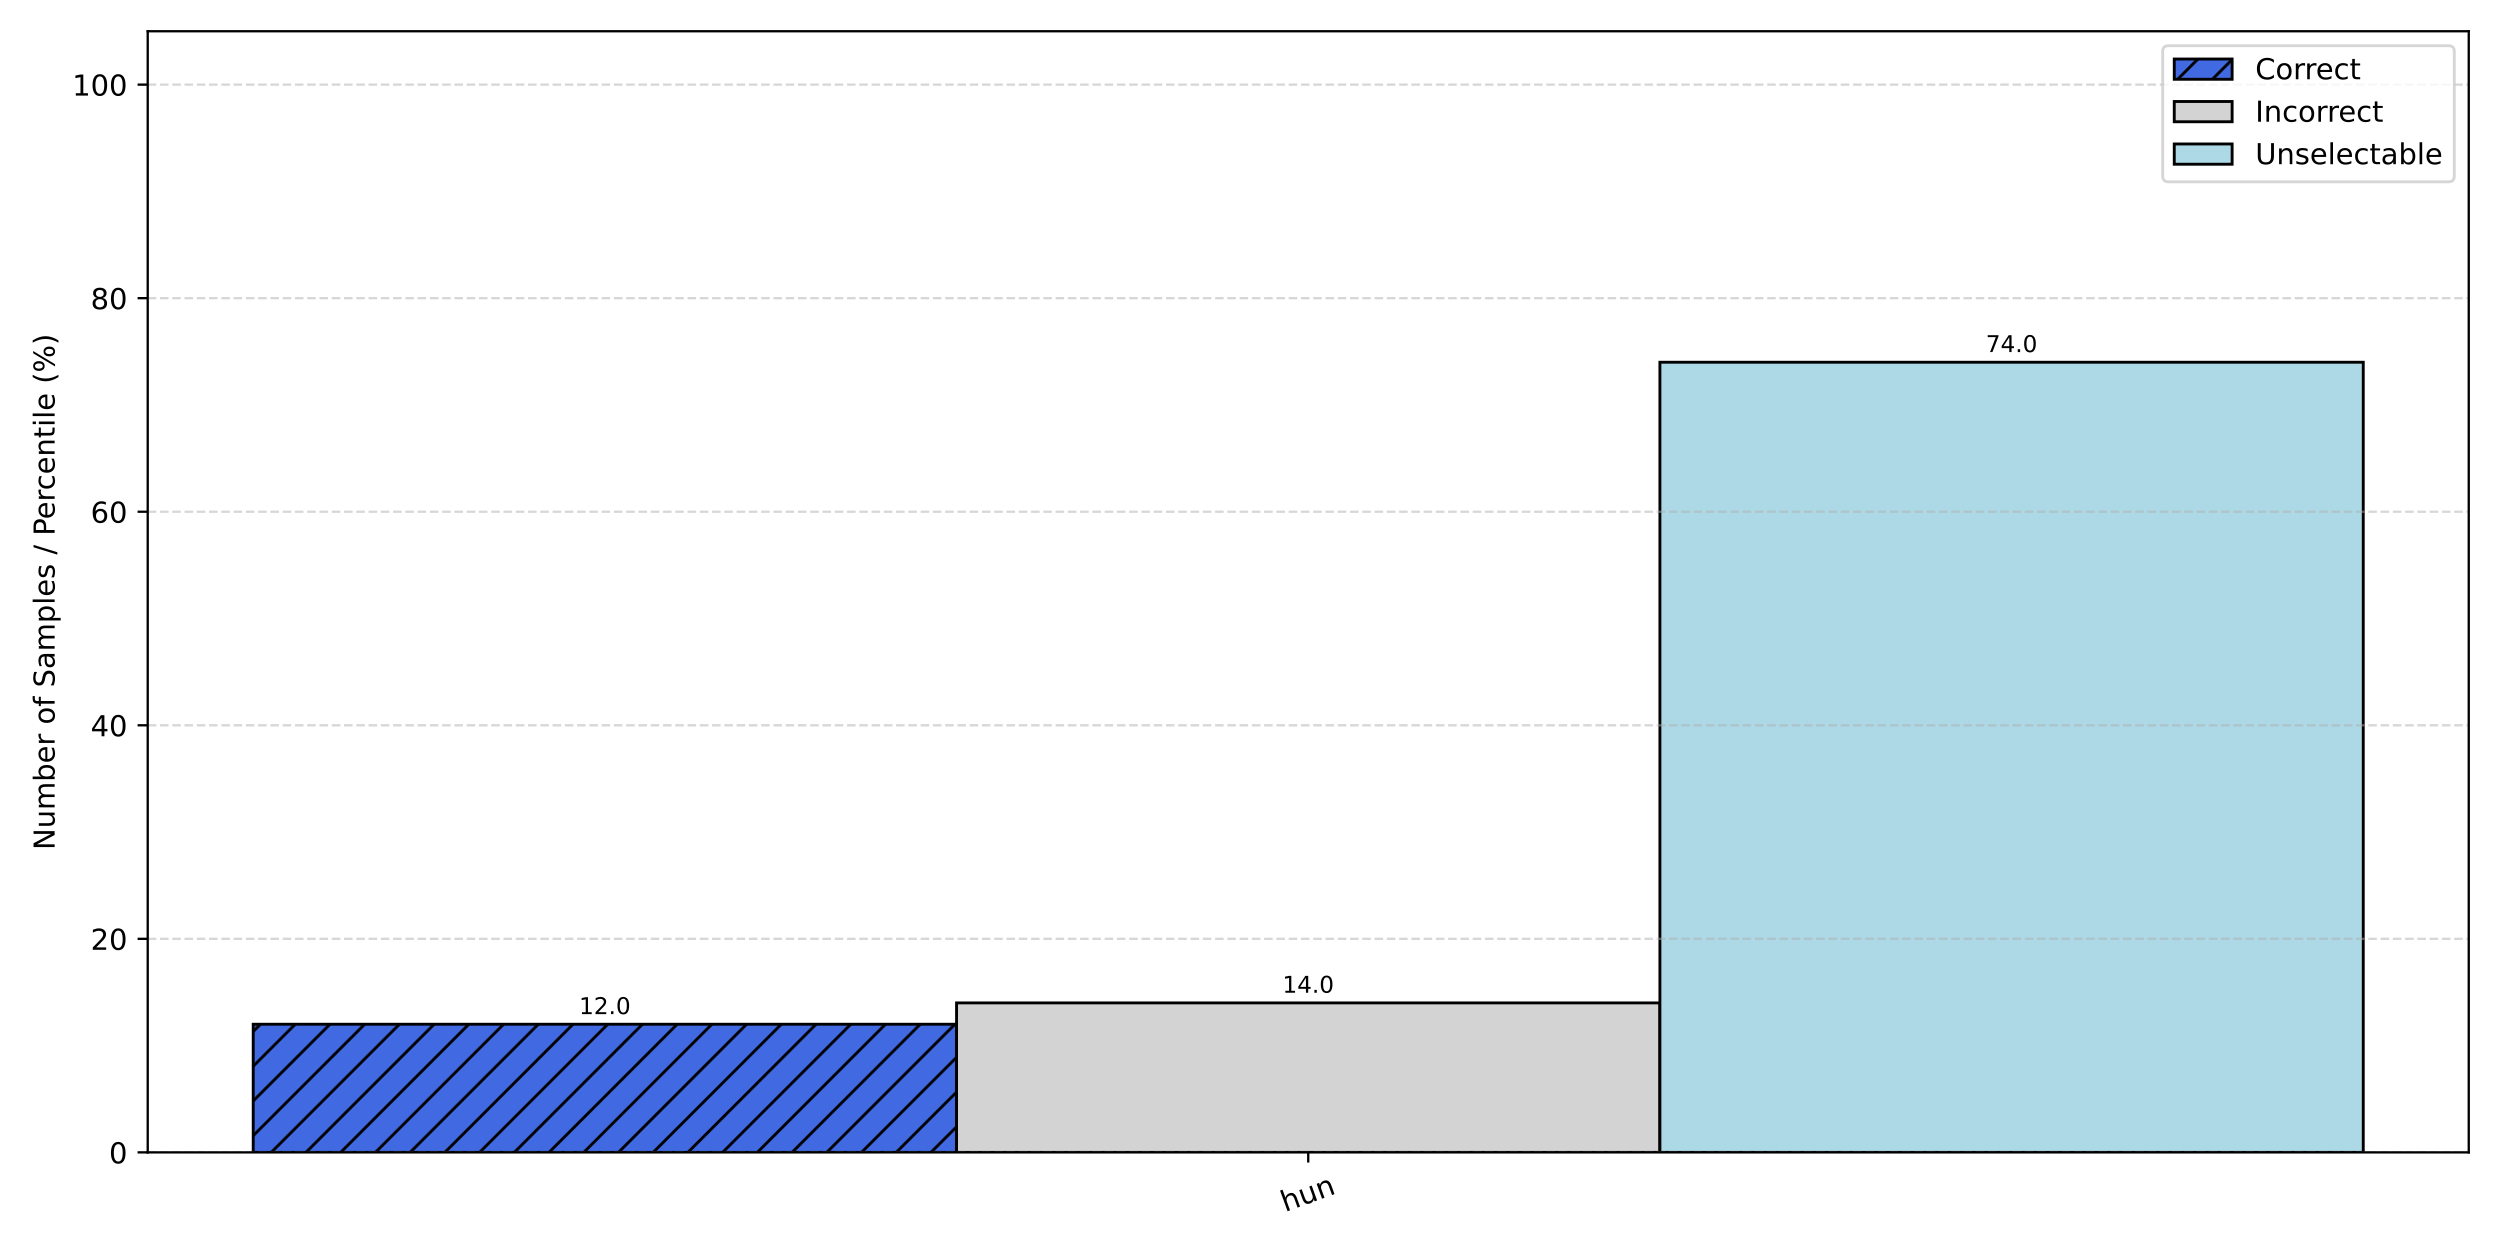
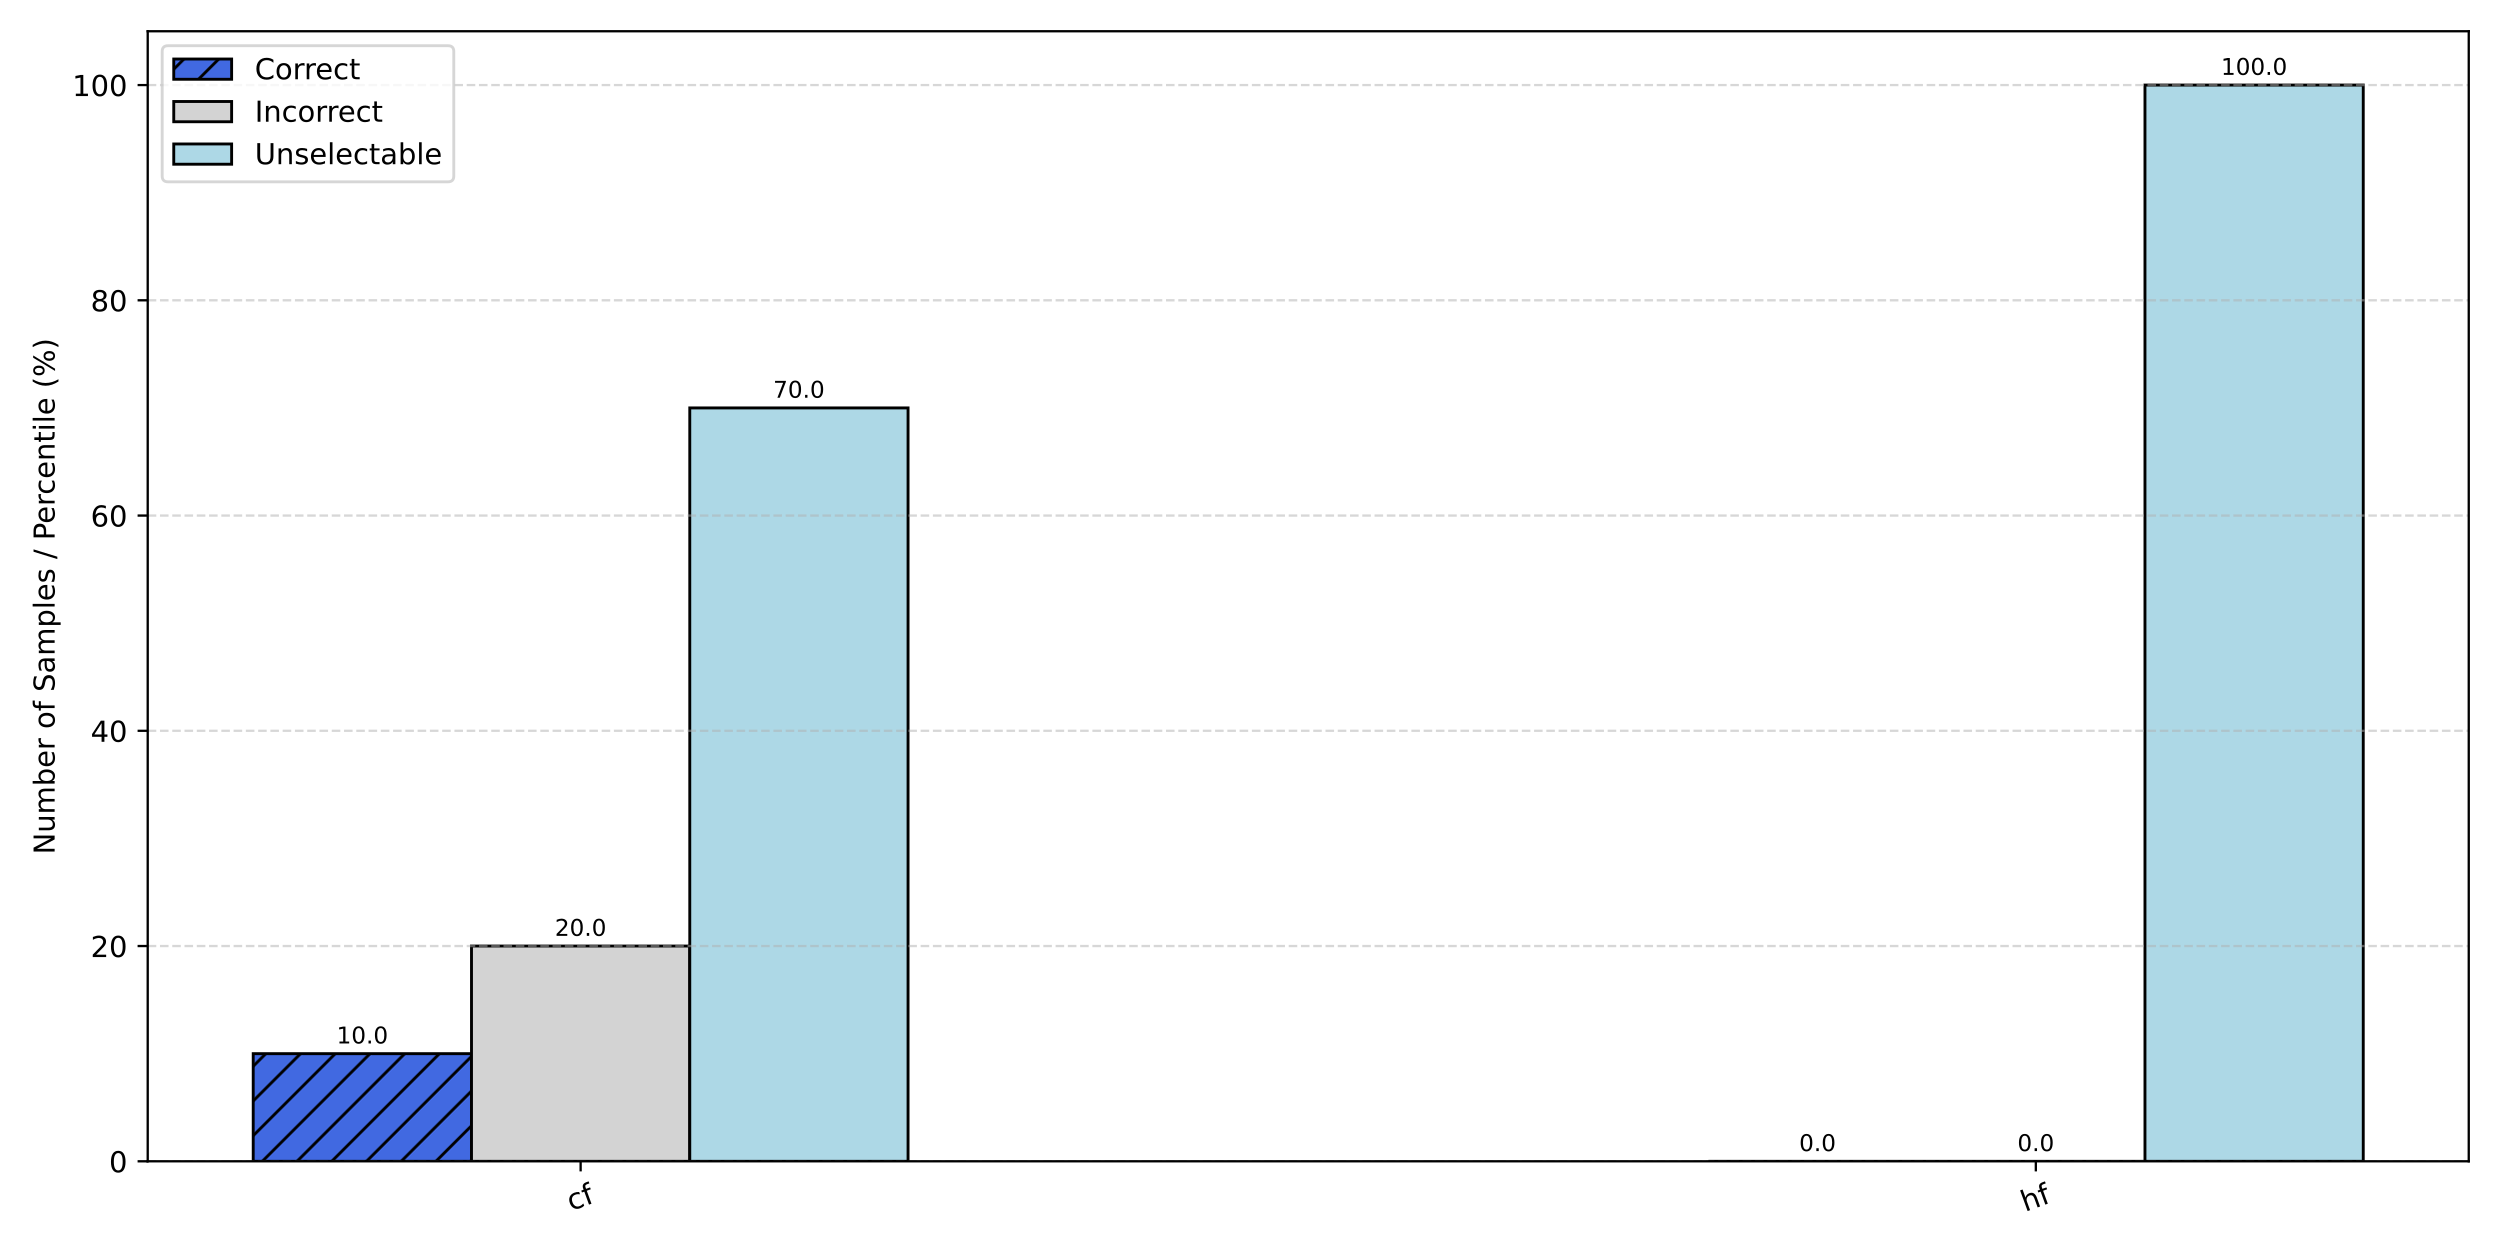
<svg xmlns="http://www.w3.org/2000/svg" xmlns:xlink="http://www.w3.org/1999/xlink" width="864pt" height="432pt" viewBox="0 0 864 432" version="1.1">
  <defs>
    <style type="text/css">*{stroke-linejoin: round; stroke-linecap: butt}</style>
  </defs>
  <g id="figure_1">
    <g id="patch_1">
      <path d="M 0 432  L 864 432  L 864 0  L 0 0  z " style="fill: #ffffff" />
    </g>
    <g id="axes_1">
      <g id="patch_2">
-         <path d="M 51.05 398.264  L 853.2 398.264  L 853.2 10.8  L 51.05 10.8  z " style="fill: #ffffff" />
+         <path d="M 51.05 401.342  L 853.2 401.342  L 853.2 10.8  L 51.05 10.8  z " style="fill: #ffffff" />
      </g>
      <g id="patch_3">
-         <path d="M 87.511 398.264  L 330.587 398.264  L 330.587 353.982  L 87.511 353.982  z " clip-path="url(#p845864c00d)" style="fill: url(#he95e9caa15); stroke: #000000; stroke-linejoin: miter" />
+         <path d="M 87.511 401.342  L 162.949 401.342  L 162.949 364.147  L 87.511 364.147  z " clip-path="url(#pa70655f456)" style="fill: url(#ha4c68b1e45); stroke: #000000; stroke-linejoin: miter" />
      </g>
      <g id="patch_4">
-         <path d="M 330.587 398.264  L 573.663 398.264  L 573.663 346.602  L 330.587 346.602  z " clip-path="url(#p845864c00d)" style="fill: #d3d3d3; stroke: #000000; stroke-linejoin: miter" />
+         <path d="M 590.427 401.342  L 665.864 401.342  L 665.864 401.342  L 590.427 401.342  z " clip-path="url(#pa70655f456)" style="fill: url(#ha4c68b1e45); stroke: #000000; stroke-linejoin: miter" />
      </g>
      <g id="patch_5">
-         <path d="M 573.663 398.264  L 816.739 398.264  L 816.739 125.194  L 573.663 125.194  z " clip-path="url(#p845864c00d)" style="fill: #add8e6; stroke: #000000; stroke-linejoin: miter" />
+         <path d="M 162.949 401.342  L 238.386 401.342  L 238.386 326.953  L 162.949 326.953  z " clip-path="url(#pa70655f456)" style="fill: #d3d3d3; stroke: #000000; stroke-linejoin: miter" />
+       </g>
+       <g id="patch_6">
+         <path d="M 665.864 401.342  L 741.301 401.342  L 741.301 401.342  L 665.864 401.342  z " clip-path="url(#pa70655f456)" style="fill: #d3d3d3; stroke: #000000; stroke-linejoin: miter" />
+       </g>
+       <g id="patch_7">
+         <path d="M 238.386 401.342  L 313.823 401.342  L 313.823 140.981  L 238.386 140.981  z " clip-path="url(#pa70655f456)" style="fill: #add8e6; stroke: #000000; stroke-linejoin: miter" />
+       </g>
+       <g id="patch_8">
+         <path d="M 741.301 401.342  L 816.739 401.342  L 816.739 29.397  L 741.301 29.397  z " clip-path="url(#pa70655f456)" style="fill: #add8e6; stroke: #000000; stroke-linejoin: miter" />
      </g>
      <g id="matplotlib.axis_1">
        <g id="xtick_1">
          <g id="line2d_1">
            <defs>
-               <path id="m2b4e2009cb" d="M 0 0  L 0 3.5  " style="stroke: #000000; stroke-width: 0.8" />
-             </defs>
-             <g>
-               <use xlink:href="#m2b4e2009cb" x="452.125" y="398.264" style="stroke: #000000; stroke-width: 0.8" />
+               <path id="mc721b9f139" d="M 0 0  L 0 3.5  " style="stroke: #000000; stroke-width: 0.8" />
+             </defs>
+             <g>
+               <use xlink:href="#mc721b9f139" x="200.667" y="401.342" style="stroke: #000000; stroke-width: 0.8" />
            </g>
          </g>
          <g id="text_1">
-             <g transform="translate(444.1358 418.9066) rotate(-20) scale(0.1 -0.1)">
+             <g transform="translate(197.3737 418.5667) rotate(-20) scale(0.1 -0.1)">
+               <defs>
+                 <path id="DejaVuSans-63" d="M 3122 3366  L 3122 2828  Q 2878 2963 2633 3030  Q 2388 3097 2138 3097  Q 1578 3097 1268 2742  Q 959 2388 959 1747  Q 959 1106 1268 751  Q 1578 397 2138 397  Q 2388 397 2633 464  Q 2878 531 3122 666  L 3122 134  Q 2881 22 2623 -34  Q 2366 -91 2075 -91  Q 1284 -91 818 406  Q 353 903 353 1747  Q 353 2603 823 3093  Q 1294 3584 2113 3584  Q 2378 3584 2631 3529  Q 2884 3475 3122 3366  z " transform="scale(0.015625)" />
+                 <path id="DejaVuSans-66" d="M 2375 4863  L 2375 4384  L 1825 4384  Q 1516 4384 1395 4259  Q 1275 4134 1275 3809  L 1275 3500  L 2222 3500  L 2222 3053  L 1275 3053  L 1275 0  L 697 0  L 697 3053  L 147 3053  L 147 3500  L 697 3500  L 697 3744  Q 697 4328 969 4595  Q 1241 4863 1831 4863  L 2375 4863  z " transform="scale(0.015625)" />
+               </defs>
+               <use xlink:href="#DejaVuSans-63" />
+               <use xlink:href="#DejaVuSans-66" transform="translate(54.98047 0)" />
+             </g>
+           </g>
+         </g>
+         <g id="xtick_2">
+           <g id="line2d_2">
+             <g>
+               <use xlink:href="#mc721b9f139" x="703.583" y="401.342" style="stroke: #000000; stroke-width: 0.8" />
+             </g>
+           </g>
+           <g id="text_2">
+             <g transform="translate(699.8948 418.8537) rotate(-20) scale(0.1 -0.1)">
              <defs>
                <path id="DejaVuSans-68" d="M 3513 2113  L 3513 0  L 2938 0  L 2938 2094  Q 2938 2591 2744 2837  Q 2550 3084 2163 3084  Q 1697 3084 1428 2787  Q 1159 2491 1159 1978  L 1159 0  L 581 0  L 581 4863  L 1159 4863  L 1159 2956  Q 1366 3272 1645 3428  Q 1925 3584 2291 3584  Q 2894 3584 3203 3211  Q 3513 2838 3513 2113  z " transform="scale(0.015625)" />
-                 <path id="DejaVuSans-75" d="M 544 1381  L 544 3500  L 1119 3500  L 1119 1403  Q 1119 906 1312 657  Q 1506 409 1894 409  Q 2359 409 2629 706  Q 2900 1003 2900 1516  L 2900 3500  L 3475 3500  L 3475 0  L 2900 0  L 2900 538  Q 2691 219 2414 64  Q 2138 -91 1772 -91  Q 1169 -91 856 284  Q 544 659 544 1381  z M 1991 3584  L 1991 3584  z " transform="scale(0.015625)" />
-                 <path id="DejaVuSans-6e" d="M 3513 2113  L 3513 0  L 2938 0  L 2938 2094  Q 2938 2591 2744 2837  Q 2550 3084 2163 3084  Q 1697 3084 1428 2787  Q 1159 2491 1159 1978  L 1159 0  L 581 0  L 581 3500  L 1159 3500  L 1159 2956  Q 1366 3272 1645 3428  Q 1925 3584 2291 3584  Q 2894 3584 3203 3211  Q 3513 2838 3513 2113  z " transform="scale(0.015625)" />
              </defs>
              <use xlink:href="#DejaVuSans-68" />
-               <use xlink:href="#DejaVuSans-75" transform="translate(63.37891 0)" />
-               <use xlink:href="#DejaVuSans-6e" transform="translate(126.7578 0)" />
+               <use xlink:href="#DejaVuSans-66" transform="translate(63.37891 0)" />
            </g>
          </g>
        </g>
      </g>
      <g id="matplotlib.axis_2">
        <g id="ytick_1">
-           <g id="line2d_2">
-             <path d="M 51.05 398.264  L 853.2 398.264  " clip-path="url(#p845864c00d)" style="fill: none; stroke-dasharray: 2.96,1.28; stroke-dashoffset: 0; stroke: #b0b0b0; stroke-opacity: 0.5; stroke-width: 0.8" />
-           </g>
          <g id="line2d_3">
-             <defs>
-               <path id="m3621729df0" d="M 0 0  L -3.5 0  " style="stroke: #000000; stroke-width: 0.8" />
-             </defs>
-             <g>
-               <use xlink:href="#m3621729df0" x="51.05" y="398.264" style="stroke: #000000; stroke-width: 0.8" />
-             </g>
-           </g>
-           <g id="text_2">
-             <g transform="translate(37.6875 402.0629) scale(0.1 -0.1)">
+             <path d="M 51.05 401.342  L 853.2 401.342  " clip-path="url(#pa70655f456)" style="fill: none; stroke-dasharray: 2.96,1.28; stroke-dashoffset: 0; stroke: #b0b0b0; stroke-opacity: 0.5; stroke-width: 0.8" />
+           </g>
+           <g id="line2d_4">
+             <defs>
+               <path id="m47317dbfb4" d="M 0 0  L -3.5 0  " style="stroke: #000000; stroke-width: 0.8" />
+             </defs>
+             <g>
+               <use xlink:href="#m47317dbfb4" x="51.05" y="401.342" style="stroke: #000000; stroke-width: 0.8" />
+             </g>
+           </g>
+           <g id="text_3">
+             <g transform="translate(37.6875 405.1411) scale(0.1 -0.1)">
              <defs>
                <path id="DejaVuSans-30" d="M 2034 4250  Q 1547 4250 1301 3770  Q 1056 3291 1056 2328  Q 1056 1369 1301 889  Q 1547 409 2034 409  Q 2525 409 2770 889  Q 3016 1369 3016 2328  Q 3016 3291 2770 3770  Q 2525 4250 2034 4250  z M 2034 4750  Q 2819 4750 3233 4129  Q 3647 3509 3647 2328  Q 3647 1150 3233 529  Q 2819 -91 2034 -91  Q 1250 -91 836 529  Q 422 1150 422 2328  Q 422 3509 836 4129  Q 1250 4750 2034 4750  z " transform="scale(0.015625)" />
              </defs>
              <use xlink:href="#DejaVuSans-30" />
            </g>
          </g>
        </g>
        <g id="ytick_2">
-           <g id="line2d_4">
-             <path d="M 51.05 324.461  L 853.2 324.461  " clip-path="url(#p845864c00d)" style="fill: none; stroke-dasharray: 2.96,1.28; stroke-dashoffset: 0; stroke: #b0b0b0; stroke-opacity: 0.5; stroke-width: 0.8" />
-           </g>
          <g id="line2d_5">
-             <g>
-               <use xlink:href="#m3621729df0" x="51.05" y="324.461" style="stroke: #000000; stroke-width: 0.8" />
-             </g>
-           </g>
-           <g id="text_3">
-             <g transform="translate(31.325 328.2603) scale(0.1 -0.1)">
+             <path d="M 51.05 326.953  L 853.2 326.953  " clip-path="url(#pa70655f456)" style="fill: none; stroke-dasharray: 2.96,1.28; stroke-dashoffset: 0; stroke: #b0b0b0; stroke-opacity: 0.5; stroke-width: 0.8" />
+           </g>
+           <g id="line2d_6">
+             <g>
+               <use xlink:href="#m47317dbfb4" x="51.05" y="326.953" style="stroke: #000000; stroke-width: 0.8" />
+             </g>
+           </g>
+           <g id="text_4">
+             <g transform="translate(31.325 330.7522) scale(0.1 -0.1)">
              <defs>
                <path id="DejaVuSans-32" d="M 1228 531  L 3431 531  L 3431 0  L 469 0  L 469 531  Q 828 903 1448 1529  Q 2069 2156 2228 2338  Q 2531 2678 2651 2914  Q 2772 3150 2772 3378  Q 2772 3750 2511 3984  Q 2250 4219 1831 4219  Q 1534 4219 1204 4116  Q 875 4013 500 3803  L 500 4441  Q 881 4594 1212 4672  Q 1544 4750 1819 4750  Q 2544 4750 2975 4387  Q 3406 4025 3406 3419  Q 3406 3131 3298 2873  Q 3191 2616 2906 2266  Q 2828 2175 2409 1742  Q 1991 1309 1228 531  z " transform="scale(0.015625)" />
              </defs>
              <use xlink:href="#DejaVuSans-32" />
              <use xlink:href="#DejaVuSans-30" transform="translate(63.62305 0)" />
            </g>
          </g>
        </g>
        <g id="ytick_3">
-           <g id="line2d_6">
-             <path d="M 51.05 250.658  L 853.2 250.658  " clip-path="url(#p845864c00d)" style="fill: none; stroke-dasharray: 2.96,1.28; stroke-dashoffset: 0; stroke: #b0b0b0; stroke-opacity: 0.5; stroke-width: 0.8" />
-           </g>
          <g id="line2d_7">
-             <g>
-               <use xlink:href="#m3621729df0" x="51.05" y="250.658" style="stroke: #000000; stroke-width: 0.8" />
-             </g>
-           </g>
-           <g id="text_4">
-             <g transform="translate(31.325 254.4577) scale(0.1 -0.1)">
+             <path d="M 51.05 252.564  L 853.2 252.564  " clip-path="url(#pa70655f456)" style="fill: none; stroke-dasharray: 2.96,1.28; stroke-dashoffset: 0; stroke: #b0b0b0; stroke-opacity: 0.5; stroke-width: 0.8" />
+           </g>
+           <g id="line2d_8">
+             <g>
+               <use xlink:href="#m47317dbfb4" x="51.05" y="252.564" style="stroke: #000000; stroke-width: 0.8" />
+             </g>
+           </g>
+           <g id="text_5">
+             <g transform="translate(31.325 256.3633) scale(0.1 -0.1)">
              <defs>
                <path id="DejaVuSans-34" d="M 2419 4116  L 825 1625  L 2419 1625  L 2419 4116  z M 2253 4666  L 3047 4666  L 3047 1625  L 3713 1625  L 3713 1100  L 3047 1100  L 3047 0  L 2419 0  L 2419 1100  L 313 1100  L 313 1709  L 2253 4666  z " transform="scale(0.015625)" />
              </defs>
              <use xlink:href="#DejaVuSans-34" />
              <use xlink:href="#DejaVuSans-30" transform="translate(63.62305 0)" />
            </g>
          </g>
        </g>
        <g id="ytick_4">
-           <g id="line2d_8">
-             <path d="M 51.05 176.856  L 853.2 176.856  " clip-path="url(#p845864c00d)" style="fill: none; stroke-dasharray: 2.96,1.28; stroke-dashoffset: 0; stroke: #b0b0b0; stroke-opacity: 0.5; stroke-width: 0.8" />
-           </g>
          <g id="line2d_9">
-             <g>
-               <use xlink:href="#m3621729df0" x="51.05" y="176.856" style="stroke: #000000; stroke-width: 0.8" />
-             </g>
-           </g>
-           <g id="text_5">
-             <g transform="translate(31.325 180.6551) scale(0.1 -0.1)">
+             <path d="M 51.05 178.175  L 853.2 178.175  " clip-path="url(#pa70655f456)" style="fill: none; stroke-dasharray: 2.96,1.28; stroke-dashoffset: 0; stroke: #b0b0b0; stroke-opacity: 0.5; stroke-width: 0.8" />
+           </g>
+           <g id="line2d_10">
+             <g>
+               <use xlink:href="#m47317dbfb4" x="51.05" y="178.175" style="stroke: #000000; stroke-width: 0.8" />
+             </g>
+           </g>
+           <g id="text_6">
+             <g transform="translate(31.325 181.9743) scale(0.1 -0.1)">
              <defs>
                <path id="DejaVuSans-36" d="M 2113 2584  Q 1688 2584 1439 2293  Q 1191 2003 1191 1497  Q 1191 994 1439 701  Q 1688 409 2113 409  Q 2538 409 2786 701  Q 3034 994 3034 1497  Q 3034 2003 2786 2293  Q 2538 2584 2113 2584  z M 3366 4563  L 3366 3988  Q 3128 4100 2886 4159  Q 2644 4219 2406 4219  Q 1781 4219 1451 3797  Q 1122 3375 1075 2522  Q 1259 2794 1537 2939  Q 1816 3084 2150 3084  Q 2853 3084 3261 2657  Q 3669 2231 3669 1497  Q 3669 778 3244 343  Q 2819 -91 2113 -91  Q 1303 -91 875 529  Q 447 1150 447 2328  Q 447 3434 972 4092  Q 1497 4750 2381 4750  Q 2619 4750 2861 4703  Q 3103 4656 3366 4563  z " transform="scale(0.015625)" />
              </defs>
              <use xlink:href="#DejaVuSans-36" />
              <use xlink:href="#DejaVuSans-30" transform="translate(63.62305 0)" />
            </g>
          </g>
        </g>
        <g id="ytick_5">
-           <g id="line2d_10">
-             <path d="M 51.05 103.053  L 853.2 103.053  " clip-path="url(#p845864c00d)" style="fill: none; stroke-dasharray: 2.96,1.28; stroke-dashoffset: 0; stroke: #b0b0b0; stroke-opacity: 0.5; stroke-width: 0.8" />
-           </g>
          <g id="line2d_11">
-             <g>
-               <use xlink:href="#m3621729df0" x="51.05" y="103.053" style="stroke: #000000; stroke-width: 0.8" />
-             </g>
-           </g>
-           <g id="text_6">
-             <g transform="translate(31.325 106.8525) scale(0.1 -0.1)">
+             <path d="M 51.05 103.786  L 853.2 103.786  " clip-path="url(#pa70655f456)" style="fill: none; stroke-dasharray: 2.96,1.28; stroke-dashoffset: 0; stroke: #b0b0b0; stroke-opacity: 0.5; stroke-width: 0.8" />
+           </g>
+           <g id="line2d_12">
+             <g>
+               <use xlink:href="#m47317dbfb4" x="51.05" y="103.786" style="stroke: #000000; stroke-width: 0.8" />
+             </g>
+           </g>
+           <g id="text_7">
+             <g transform="translate(31.325 107.5854) scale(0.1 -0.1)">
              <defs>
                <path id="DejaVuSans-38" d="M 2034 2216  Q 1584 2216 1326 1975  Q 1069 1734 1069 1313  Q 1069 891 1326 650  Q 1584 409 2034 409  Q 2484 409 2743 651  Q 3003 894 3003 1313  Q 3003 1734 2745 1975  Q 2488 2216 2034 2216  z M 1403 2484  Q 997 2584 770 2862  Q 544 3141 544 3541  Q 544 4100 942 4425  Q 1341 4750 2034 4750  Q 2731 4750 3128 4425  Q 3525 4100 3525 3541  Q 3525 3141 3298 2862  Q 3072 2584 2669 2484  Q 3125 2378 3379 2068  Q 3634 1759 3634 1313  Q 3634 634 3220 271  Q 2806 -91 2034 -91  Q 1263 -91 848 271  Q 434 634 434 1313  Q 434 1759 690 2068  Q 947 2378 1403 2484  z M 1172 3481  Q 1172 3119 1398 2916  Q 1625 2713 2034 2713  Q 2441 2713 2670 2916  Q 2900 3119 2900 3481  Q 2900 3844 2670 4047  Q 2441 4250 2034 4250  Q 1625 4250 1398 4047  Q 1172 3844 1172 3481  z " transform="scale(0.015625)" />
              </defs>
              <use xlink:href="#DejaVuSans-38" />
              <use xlink:href="#DejaVuSans-30" transform="translate(63.62305 0)" />
            </g>
          </g>
        </g>
        <g id="ytick_6">
-           <g id="line2d_12">
-             <path d="M 51.05 29.251  L 853.2 29.251  " clip-path="url(#p845864c00d)" style="fill: none; stroke-dasharray: 2.96,1.28; stroke-dashoffset: 0; stroke: #b0b0b0; stroke-opacity: 0.5; stroke-width: 0.8" />
-           </g>
          <g id="line2d_13">
-             <g>
-               <use xlink:href="#m3621729df0" x="51.05" y="29.251" style="stroke: #000000; stroke-width: 0.8" />
-             </g>
-           </g>
-           <g id="text_7">
-             <g transform="translate(24.9625 33.04987) scale(0.1 -0.1)">
+             <path d="M 51.05 29.397  L 853.2 29.397  " clip-path="url(#pa70655f456)" style="fill: none; stroke-dasharray: 2.96,1.28; stroke-dashoffset: 0; stroke: #b0b0b0; stroke-opacity: 0.5; stroke-width: 0.8" />
+           </g>
+           <g id="line2d_14">
+             <g>
+               <use xlink:href="#m47317dbfb4" x="51.05" y="29.397" style="stroke: #000000; stroke-width: 0.8" />
+             </g>
+           </g>
+           <g id="text_8">
+             <g transform="translate(24.9625 33.19645) scale(0.1 -0.1)">
              <defs>
                <path id="DejaVuSans-31" d="M 794 531  L 1825 531  L 1825 4091  L 703 3866  L 703 4441  L 1819 4666  L 2450 4666  L 2450 531  L 3481 531  L 3481 0  L 794 0  L 794 531  z " transform="scale(0.015625)" />
              </defs>
              <use xlink:href="#DejaVuSans-31" />
              <use xlink:href="#DejaVuSans-30" transform="translate(63.62305 0)" />
              <use xlink:href="#DejaVuSans-30" transform="translate(127.2461 0)" />
            </g>
          </g>
        </g>
-         <g id="text_8">
-           <g transform="translate(18.88281 293.735) rotate(-90) scale(0.1 -0.1)">
+         <g id="text_9">
+           <g transform="translate(18.88281 295.2741) rotate(-90) scale(0.1 -0.1)">
            <defs>
              <path id="DejaVuSans-4e" d="M 628 4666  L 1478 4666  L 3547 763  L 3547 4666  L 4159 4666  L 4159 0  L 3309 0  L 1241 3903  L 1241 0  L 628 0  L 628 4666  z " transform="scale(0.015625)" />
+               <path id="DejaVuSans-75" d="M 544 1381  L 544 3500  L 1119 3500  L 1119 1403  Q 1119 906 1312 657  Q 1506 409 1894 409  Q 2359 409 2629 706  Q 2900 1003 2900 1516  L 2900 3500  L 3475 3500  L 3475 0  L 2900 0  L 2900 538  Q 2691 219 2414 64  Q 2138 -91 1772 -91  Q 1169 -91 856 284  Q 544 659 544 1381  z M 1991 3584  L 1991 3584  z " transform="scale(0.015625)" />
              <path id="DejaVuSans-6d" d="M 3328 2828  Q 3544 3216 3844 3400  Q 4144 3584 4550 3584  Q 5097 3584 5394 3201  Q 5691 2819 5691 2113  L 5691 0  L 5113 0  L 5113 2094  Q 5113 2597 4934 2840  Q 4756 3084 4391 3084  Q 3944 3084 3684 2787  Q 3425 2491 3425 1978  L 3425 0  L 2847 0  L 2847 2094  Q 2847 2600 2669 2842  Q 2491 3084 2119 3084  Q 1678 3084 1418 2786  Q 1159 2488 1159 1978  L 1159 0  L 581 0  L 581 3500  L 1159 3500  L 1159 2956  Q 1356 3278 1631 3431  Q 1906 3584 2284 3584  Q 2666 3584 2933 3390  Q 3200 3197 3328 2828  z " transform="scale(0.015625)" />
              <path id="DejaVuSans-62" d="M 3116 1747  Q 3116 2381 2855 2742  Q 2594 3103 2138 3103  Q 1681 3103 1420 2742  Q 1159 2381 1159 1747  Q 1159 1113 1420 752  Q 1681 391 2138 391  Q 2594 391 2855 752  Q 3116 1113 3116 1747  z M 1159 2969  Q 1341 3281 1617 3432  Q 1894 3584 2278 3584  Q 2916 3584 3314 3078  Q 3713 2572 3713 1747  Q 3713 922 3314 415  Q 2916 -91 2278 -91  Q 1894 -91 1617 61  Q 1341 213 1159 525  L 1159 0  L 581 0  L 581 4863  L 1159 4863  L 1159 2969  z " transform="scale(0.015625)" />
              <path id="DejaVuSans-65" d="M 3597 1894  L 3597 1613  L 953 1613  Q 991 1019 1311 708  Q 1631 397 2203 397  Q 2534 397 2845 478  Q 3156 559 3463 722  L 3463 178  Q 3153 47 2828 -22  Q 2503 -91 2169 -91  Q 1331 -91 842 396  Q 353 884 353 1716  Q 353 2575 817 3079  Q 1281 3584 2069 3584  Q 2775 3584 3186 3129  Q 3597 2675 3597 1894  z M 3022 2063  Q 3016 2534 2758 2815  Q 2500 3097 2075 3097  Q 1594 3097 1305 2825  Q 1016 2553 972 2059  L 3022 2063  z " transform="scale(0.015625)" />
              <path id="DejaVuSans-72" d="M 2631 2963  Q 2534 3019 2420 3045  Q 2306 3072 2169 3072  Q 1681 3072 1420 2755  Q 1159 2438 1159 1844  L 1159 0  L 581 0  L 581 3500  L 1159 3500  L 1159 2956  Q 1341 3275 1631 3429  Q 1922 3584 2338 3584  Q 2397 3584 2469 3576  Q 2541 3569 2628 3553  L 2631 2963  z " transform="scale(0.015625)" />
              <path id="DejaVuSans-20" transform="scale(0.015625)" />
              <path id="DejaVuSans-6f" d="M 1959 3097  Q 1497 3097 1228 2736  Q 959 2375 959 1747  Q 959 1119 1226 758  Q 1494 397 1959 397  Q 2419 397 2687 759  Q 2956 1122 2956 1747  Q 2956 2369 2687 2733  Q 2419 3097 1959 3097  z M 1959 3584  Q 2709 3584 3137 3096  Q 3566 2609 3566 1747  Q 3566 888 3137 398  Q 2709 -91 1959 -91  Q 1206 -91 779 398  Q 353 888 353 1747  Q 353 2609 779 3096  Q 1206 3584 1959 3584  z " transform="scale(0.015625)" />
-               <path id="DejaVuSans-66" d="M 2375 4863  L 2375 4384  L 1825 4384  Q 1516 4384 1395 4259  Q 1275 4134 1275 3809  L 1275 3500  L 2222 3500  L 2222 3053  L 1275 3053  L 1275 0  L 697 0  L 697 3053  L 147 3053  L 147 3500  L 697 3500  L 697 3744  Q 697 4328 969 4595  Q 1241 4863 1831 4863  L 2375 4863  z " transform="scale(0.015625)" />
              <path id="DejaVuSans-53" d="M 3425 4513  L 3425 3897  Q 3066 4069 2747 4153  Q 2428 4238 2131 4238  Q 1616 4238 1336 4038  Q 1056 3838 1056 3469  Q 1056 3159 1242 3001  Q 1428 2844 1947 2747  L 2328 2669  Q 3034 2534 3370 2195  Q 3706 1856 3706 1288  Q 3706 609 3251 259  Q 2797 -91 1919 -91  Q 1588 -91 1214 -16  Q 841 59 441 206  L 441 856  Q 825 641 1194 531  Q 1563 422 1919 422  Q 2459 422 2753 634  Q 3047 847 3047 1241  Q 3047 1584 2836 1778  Q 2625 1972 2144 2069  L 1759 2144  Q 1053 2284 737 2584  Q 422 2884 422 3419  Q 422 4038 858 4394  Q 1294 4750 2059 4750  Q 2388 4750 2728 4690  Q 3069 4631 3425 4513  z " transform="scale(0.015625)" />
              <path id="DejaVuSans-61" d="M 2194 1759  Q 1497 1759 1228 1600  Q 959 1441 959 1056  Q 959 750 1161 570  Q 1363 391 1709 391  Q 2188 391 2477 730  Q 2766 1069 2766 1631  L 2766 1759  L 2194 1759  z M 3341 1997  L 3341 0  L 2766 0  L 2766 531  Q 2569 213 2275 61  Q 1981 -91 1556 -91  Q 1019 -91 701 211  Q 384 513 384 1019  Q 384 1609 779 1909  Q 1175 2209 1959 2209  L 2766 2209  L 2766 2266  Q 2766 2663 2505 2880  Q 2244 3097 1772 3097  Q 1472 3097 1187 3025  Q 903 2953 641 2809  L 641 3341  Q 956 3463 1253 3523  Q 1550 3584 1831 3584  Q 2591 3584 2966 3190  Q 3341 2797 3341 1997  z " transform="scale(0.015625)" />
              <path id="DejaVuSans-70" d="M 1159 525  L 1159 -1331  L 581 -1331  L 581 3500  L 1159 3500  L 1159 2969  Q 1341 3281 1617 3432  Q 1894 3584 2278 3584  Q 2916 3584 3314 3078  Q 3713 2572 3713 1747  Q 3713 922 3314 415  Q 2916 -91 2278 -91  Q 1894 -91 1617 61  Q 1341 213 1159 525  z M 3116 1747  Q 3116 2381 2855 2742  Q 2594 3103 2138 3103  Q 1681 3103 1420 2742  Q 1159 2381 1159 1747  Q 1159 1113 1420 752  Q 1681 391 2138 391  Q 2594 391 2855 752  Q 3116 1113 3116 1747  z " transform="scale(0.015625)" />
              <path id="DejaVuSans-6c" d="M 603 4863  L 1178 4863  L 1178 0  L 603 0  L 603 4863  z " transform="scale(0.015625)" />
              <path id="DejaVuSans-73" d="M 2834 3397  L 2834 2853  Q 2591 2978 2328 3040  Q 2066 3103 1784 3103  Q 1356 3103 1142 2972  Q 928 2841 928 2578  Q 928 2378 1081 2264  Q 1234 2150 1697 2047  L 1894 2003  Q 2506 1872 2764 1633  Q 3022 1394 3022 966  Q 3022 478 2636 193  Q 2250 -91 1575 -91  Q 1294 -91 989 -36  Q 684 19 347 128  L 347 722  Q 666 556 975 473  Q 1284 391 1588 391  Q 1994 391 2212 530  Q 2431 669 2431 922  Q 2431 1156 2273 1281  Q 2116 1406 1581 1522  L 1381 1569  Q 847 1681 609 1914  Q 372 2147 372 2553  Q 372 3047 722 3315  Q 1072 3584 1716 3584  Q 2034 3584 2315 3537  Q 2597 3491 2834 3397  z " transform="scale(0.015625)" />
              <path id="DejaVuSans-2f" d="M 1625 4666  L 2156 4666  L 531 -594  L 0 -594  L 1625 4666  z " transform="scale(0.015625)" />
              <path id="DejaVuSans-50" d="M 1259 4147  L 1259 2394  L 2053 2394  Q 2494 2394 2734 2622  Q 2975 2850 2975 3272  Q 2975 3691 2734 3919  Q 2494 4147 2053 4147  L 1259 4147  z M 628 4666  L 2053 4666  Q 2838 4666 3239 4311  Q 3641 3956 3641 3272  Q 3641 2581 3239 2228  Q 2838 1875 2053 1875  L 1259 1875  L 1259 0  L 628 0  L 628 4666  z " transform="scale(0.015625)" />
-               <path id="DejaVuSans-63" d="M 3122 3366  L 3122 2828  Q 2878 2963 2633 3030  Q 2388 3097 2138 3097  Q 1578 3097 1268 2742  Q 959 2388 959 1747  Q 959 1106 1268 751  Q 1578 397 2138 397  Q 2388 397 2633 464  Q 2878 531 3122 666  L 3122 134  Q 2881 22 2623 -34  Q 2366 -91 2075 -91  Q 1284 -91 818 406  Q 353 903 353 1747  Q 353 2603 823 3093  Q 1294 3584 2113 3584  Q 2378 3584 2631 3529  Q 2884 3475 3122 3366  z " transform="scale(0.015625)" />
+               <path id="DejaVuSans-6e" d="M 3513 2113  L 3513 0  L 2938 0  L 2938 2094  Q 2938 2591 2744 2837  Q 2550 3084 2163 3084  Q 1697 3084 1428 2787  Q 1159 2491 1159 1978  L 1159 0  L 581 0  L 581 3500  L 1159 3500  L 1159 2956  Q 1366 3272 1645 3428  Q 1925 3584 2291 3584  Q 2894 3584 3203 3211  Q 3513 2838 3513 2113  z " transform="scale(0.015625)" />
              <path id="DejaVuSans-74" d="M 1172 4494  L 1172 3500  L 2356 3500  L 2356 3053  L 1172 3053  L 1172 1153  Q 1172 725 1289 603  Q 1406 481 1766 481  L 2356 481  L 2356 0  L 1766 0  Q 1100 0 847 248  Q 594 497 594 1153  L 594 3053  L 172 3053  L 172 3500  L 594 3500  L 594 4494  L 1172 4494  z " transform="scale(0.015625)" />
              <path id="DejaVuSans-69" d="M 603 3500  L 1178 3500  L 1178 0  L 603 0  L 603 3500  z M 603 4863  L 1178 4863  L 1178 4134  L 603 4134  L 603 4863  z " transform="scale(0.015625)" />
              <path id="DejaVuSans-28" d="M 1984 4856  Q 1566 4138 1362 3434  Q 1159 2731 1159 2009  Q 1159 1288 1364 580  Q 1569 -128 1984 -844  L 1484 -844  Q 1016 -109 783 600  Q 550 1309 550 2009  Q 550 2706 781 3412  Q 1013 4119 1484 4856  L 1984 4856  z " transform="scale(0.015625)" />
              <path id="DejaVuSans-25" d="M 4653 2053  Q 4381 2053 4226 1822  Q 4072 1591 4072 1178  Q 4072 772 4226 539  Q 4381 306 4653 306  Q 4919 306 5073 539  Q 5228 772 5228 1178  Q 5228 1588 5073 1820  Q 4919 2053 4653 2053  z M 4653 2450  Q 5147 2450 5437 2106  Q 5728 1763 5728 1178  Q 5728 594 5436 251  Q 5144 -91 4653 -91  Q 4153 -91 3862 251  Q 3572 594 3572 1178  Q 3572 1766 3864 2108  Q 4156 2450 4653 2450  z M 1428 4353  Q 1159 4353 1004 4120  Q 850 3888 850 3481  Q 850 3069 1003 2837  Q 1156 2606 1428 2606  Q 1700 2606 1854 2837  Q 2009 3069 2009 3481  Q 2009 3884 1853 4118  Q 1697 4353 1428 4353  z M 4250 4750  L 4750 4750  L 1831 -91  L 1331 -91  L 4250 4750  z M 1428 4750  Q 1922 4750 2215 4408  Q 2509 4066 2509 3481  Q 2509 2891 2217 2550  Q 1925 2209 1428 2209  Q 931 2209 642 2551  Q 353 2894 353 3481  Q 353 4063 643 4406  Q 934 4750 1428 4750  z " transform="scale(0.015625)" />
              <path id="DejaVuSans-29" d="M 513 4856  L 1013 4856  Q 1481 4119 1714 3412  Q 1947 2706 1947 2009  Q 1947 1309 1714 600  Q 1481 -109 1013 -844  L 513 -844  Q 928 -128 1133 580  Q 1338 1288 1338 2009  Q 1338 2731 1133 3434  Q 928 4138 513 4856  z " transform="scale(0.015625)" />
            </defs>
            <use xlink:href="#DejaVuSans-4e" />
            <use xlink:href="#DejaVuSans-75" transform="translate(74.80469 0)" />
            <use xlink:href="#DejaVuSans-6d" transform="translate(138.1836 0)" />
            <use xlink:href="#DejaVuSans-62" transform="translate(235.5957 0)" />
            <use xlink:href="#DejaVuSans-65" transform="translate(299.0723 0)" />
            <use xlink:href="#DejaVuSans-72" transform="translate(360.5957 0)" />
            <use xlink:href="#DejaVuSans-20" transform="translate(401.709 0)" />
            <use xlink:href="#DejaVuSans-6f" transform="translate(433.4961 0)" />
            <use xlink:href="#DejaVuSans-66" transform="translate(494.6777 0)" />
            <use xlink:href="#DejaVuSans-20" transform="translate(529.8828 0)" />
            <use xlink:href="#DejaVuSans-53" transform="translate(561.6699 0)" />
            <use xlink:href="#DejaVuSans-61" transform="translate(625.1465 0)" />
            <use xlink:href="#DejaVuSans-6d" transform="translate(686.4258 0)" />
            <use xlink:href="#DejaVuSans-70" transform="translate(783.8379 0)" />
            <use xlink:href="#DejaVuSans-6c" transform="translate(847.3145 0)" />
            <use xlink:href="#DejaVuSans-65" transform="translate(875.0977 0)" />
            <use xlink:href="#DejaVuSans-73" transform="translate(936.6211 0)" />
            <use xlink:href="#DejaVuSans-20" transform="translate(988.7207 0)" />
            <use xlink:href="#DejaVuSans-2f" transform="translate(1020.508 0)" />
            <use xlink:href="#DejaVuSans-20" transform="translate(1054.199 0)" />
            <use xlink:href="#DejaVuSans-50" transform="translate(1085.986 0)" />
            <use xlink:href="#DejaVuSans-65" transform="translate(1142.664 0)" />
            <use xlink:href="#DejaVuSans-72" transform="translate(1204.188 0)" />
            <use xlink:href="#DejaVuSans-63" transform="translate(1243.051 0)" />
            <use xlink:href="#DejaVuSans-65" transform="translate(1298.031 0)" />
            <use xlink:href="#DejaVuSans-6e" transform="translate(1359.555 0)" />
            <use xlink:href="#DejaVuSans-74" transform="translate(1422.934 0)" />
            <use xlink:href="#DejaVuSans-69" transform="translate(1462.143 0)" />
            <use xlink:href="#DejaVuSans-6c" transform="translate(1489.926 0)" />
            <use xlink:href="#DejaVuSans-65" transform="translate(1517.709 0)" />
            <use xlink:href="#DejaVuSans-20" transform="translate(1579.232 0)" />
            <use xlink:href="#DejaVuSans-28" transform="translate(1611.02 0)" />
            <use xlink:href="#DejaVuSans-25" transform="translate(1650.033 0)" />
            <use xlink:href="#DejaVuSans-29" transform="translate(1745.053 0)" />
          </g>
        </g>
      </g>
-       <g id="patch_6">
-         <path d="M 51.05 398.264  L 51.05 10.8  " style="fill: none; stroke: #000000; stroke-width: 0.8; stroke-linejoin: miter; stroke-linecap: square" />
-       </g>
-       <g id="patch_7">
-         <path d="M 853.2 398.264  L 853.2 10.8  " style="fill: none; stroke: #000000; stroke-width: 0.8; stroke-linejoin: miter; stroke-linecap: square" />
-       </g>
-       <g id="patch_8">
-         <path d="M 51.05 398.264  L 853.2 398.264  " style="fill: none; stroke: #000000; stroke-width: 0.8; stroke-linejoin: miter; stroke-linecap: square" />
-       </g>
      <g id="patch_9">
+         <path d="M 51.05 401.342  L 51.05 10.8  " style="fill: none; stroke: #000000; stroke-width: 0.8; stroke-linejoin: miter; stroke-linecap: square" />
+       </g>
+       <g id="patch_10">
+         <path d="M 853.2 401.342  L 853.2 10.8  " style="fill: none; stroke: #000000; stroke-width: 0.8; stroke-linejoin: miter; stroke-linecap: square" />
+       </g>
+       <g id="patch_11">
+         <path d="M 51.05 401.342  L 853.2 401.342  " style="fill: none; stroke: #000000; stroke-width: 0.8; stroke-linejoin: miter; stroke-linecap: square" />
+       </g>
+       <g id="patch_12">
        <path d="M 51.05 10.8  L 853.2 10.8  " style="fill: none; stroke: #000000; stroke-width: 0.8; stroke-linejoin: miter; stroke-linecap: square" />
      </g>
-       <g id="text_9">
-         <g transform="translate(200.143 350.4733) scale(0.08 -0.08)">
+       <g id="text_10">
+         <g transform="translate(116.3238 360.624) scale(0.08 -0.08)">
          <defs>
            <path id="DejaVuSans-2e" d="M 684 794  L 1344 794  L 1344 0  L 684 0  L 684 794  z " transform="scale(0.015625)" />
          </defs>
          <use xlink:href="#DejaVuSans-31" />
-           <use xlink:href="#DejaVuSans-32" transform="translate(63.62305 0)" />
+           <use xlink:href="#DejaVuSans-30" transform="translate(63.62305 0)" />
          <use xlink:href="#DejaVuSans-2e" transform="translate(127.2461 0)" />
          <use xlink:href="#DejaVuSans-30" transform="translate(159.0332 0)" />
        </g>
      </g>
-       <g id="text_10">
-         <g transform="translate(443.2188 343.0931) scale(0.08 -0.08)">
-           <use xlink:href="#DejaVuSans-31" />
-           <use xlink:href="#DejaVuSans-34" transform="translate(63.62305 0)" />
+       <g id="text_11">
+         <g transform="translate(621.7841 397.8184) scale(0.08 -0.08)">
+           <use xlink:href="#DejaVuSans-30" />
+           <use xlink:href="#DejaVuSans-2e" transform="translate(63.62305 0)" />
+           <use xlink:href="#DejaVuSans-30" transform="translate(95.41016 0)" />
+         </g>
+       </g>
+       <g id="text_12">
+         <g transform="translate(191.7611 323.4295) scale(0.08 -0.08)">
+           <use xlink:href="#DejaVuSans-32" />
+           <use xlink:href="#DejaVuSans-30" transform="translate(63.62305 0)" />
          <use xlink:href="#DejaVuSans-2e" transform="translate(127.2461 0)" />
          <use xlink:href="#DejaVuSans-30" transform="translate(159.0332 0)" />
        </g>
      </g>
-       <g id="text_11">
-         <g transform="translate(686.2945 121.6852) scale(0.08 -0.08)">
+       <g id="text_13">
+         <g transform="translate(697.2214 397.8184) scale(0.08 -0.08)">
+           <use xlink:href="#DejaVuSans-30" />
+           <use xlink:href="#DejaVuSans-2e" transform="translate(63.62305 0)" />
+           <use xlink:href="#DejaVuSans-30" transform="translate(95.41016 0)" />
+         </g>
+       </g>
+       <g id="text_14">
+         <g transform="translate(267.1984 137.4572) scale(0.08 -0.08)">
          <defs>
            <path id="DejaVuSans-37" d="M 525 4666  L 3525 4666  L 3525 4397  L 1831 0  L 1172 0  L 2766 4134  L 525 4134  L 525 4666  z " transform="scale(0.015625)" />
          </defs>
          <use xlink:href="#DejaVuSans-37" />
-           <use xlink:href="#DejaVuSans-34" transform="translate(63.62305 0)" />
+           <use xlink:href="#DejaVuSans-30" transform="translate(63.62305 0)" />
          <use xlink:href="#DejaVuSans-2e" transform="translate(127.2461 0)" />
          <use xlink:href="#DejaVuSans-30" transform="translate(159.0332 0)" />
        </g>
      </g>
+       <g id="text_15">
+         <g transform="translate(767.5687 25.87376) scale(0.08 -0.08)">
+           <use xlink:href="#DejaVuSans-31" />
+           <use xlink:href="#DejaVuSans-30" transform="translate(63.62305 0)" />
+           <use xlink:href="#DejaVuSans-30" transform="translate(127.2461 0)" />
+           <use xlink:href="#DejaVuSans-2e" transform="translate(190.8691 0)" />
+           <use xlink:href="#DejaVuSans-30" transform="translate(222.6562 0)" />
+         </g>
+       </g>
      <g id="legend_1">
-         <g id="patch_10">
-           <path d="M 749.423 62.834  L 846.2 62.834  Q 848.2 62.834 848.2 60.834  L 848.2 17.8  Q 848.2 15.8 846.2 15.8  L 749.423 15.8  Q 747.423 15.8 747.423 17.8  L 747.423 60.834  Q 747.423 62.834 749.423 62.834  z " style="fill: #ffffff; opacity: 0.8; stroke: #cccccc; stroke-linejoin: miter" />
-         </g>
-         <g id="patch_11">
-           <path d="M 751.423 27.398  L 771.423 27.398  L 771.423 20.398  L 751.423 20.398  z " style="fill: url(#he95e9caa15); stroke: #000000; stroke-linejoin: miter" />
-         </g>
-         <g id="text_12">
-           <g transform="translate(779.4234 27.39844) scale(0.1 -0.1)">
+         <g id="patch_13">
+           <path d="M 58.05 62.834  L 154.827 62.834  Q 156.827 62.834 156.827 60.834  L 156.827 17.8  Q 156.827 15.8 154.827 15.8  L 58.05 15.8  Q 56.05 15.8 56.05 17.8  L 56.05 60.834  Q 56.05 62.834 58.05 62.834  z " style="fill: #ffffff; opacity: 0.8; stroke: #cccccc; stroke-linejoin: miter" />
+         </g>
+         <g id="patch_14">
+           <path d="M 60.05 27.398  L 80.05 27.398  L 80.05 20.398  L 60.05 20.398  z " style="fill: url(#ha4c68b1e45); stroke: #000000; stroke-linejoin: miter" />
+         </g>
+         <g id="text_16">
+           <g transform="translate(88.05 27.39844) scale(0.1 -0.1)">
            <defs>
              <path id="DejaVuSans-43" d="M 4122 4306  L 4122 3641  Q 3803 3938 3442 4084  Q 3081 4231 2675 4231  Q 1875 4231 1450 3742  Q 1025 3253 1025 2328  Q 1025 1406 1450 917  Q 1875 428 2675 428  Q 3081 428 3442 575  Q 3803 722 4122 1019  L 4122 359  Q 3791 134 3420 21  Q 3050 -91 2638 -91  Q 1578 -91 968 557  Q 359 1206 359 2328  Q 359 3453 968 4101  Q 1578 4750 2638 4750  Q 3056 4750 3426 4639  Q 3797 4528 4122 4306  z " transform="scale(0.015625)" />
            </defs>
            <use xlink:href="#DejaVuSans-43" />
            <use xlink:href="#DejaVuSans-6f" transform="translate(69.82422 0)" />
            <use xlink:href="#DejaVuSans-72" transform="translate(131.0059 0)" />
            <use xlink:href="#DejaVuSans-72" transform="translate(170.3691 0)" />
            <use xlink:href="#DejaVuSans-65" transform="translate(209.2324 0)" />
            <use xlink:href="#DejaVuSans-63" transform="translate(270.7559 0)" />
            <use xlink:href="#DejaVuSans-74" transform="translate(325.7363 0)" />
          </g>
        </g>
-         <g id="patch_12">
-           <path d="M 751.423 42.077  L 771.423 42.077  L 771.423 35.077  L 751.423 35.077  z " style="fill: #d3d3d3; stroke: #000000; stroke-linejoin: miter" />
-         </g>
-         <g id="text_13">
-           <g transform="translate(779.4234 42.07656) scale(0.1 -0.1)">
+         <g id="patch_15">
+           <path d="M 60.05 42.077  L 80.05 42.077  L 80.05 35.077  L 60.05 35.077  z " style="fill: #d3d3d3; stroke: #000000; stroke-linejoin: miter" />
+         </g>
+         <g id="text_17">
+           <g transform="translate(88.05 42.07656) scale(0.1 -0.1)">
            <defs>
              <path id="DejaVuSans-49" d="M 628 4666  L 1259 4666  L 1259 0  L 628 0  L 628 4666  z " transform="scale(0.015625)" />
            </defs>
            <use xlink:href="#DejaVuSans-49" />
            <use xlink:href="#DejaVuSans-6e" transform="translate(29.49219 0)" />
            <use xlink:href="#DejaVuSans-63" transform="translate(92.87109 0)" />
            <use xlink:href="#DejaVuSans-6f" transform="translate(147.8516 0)" />
            <use xlink:href="#DejaVuSans-72" transform="translate(209.0332 0)" />
            <use xlink:href="#DejaVuSans-72" transform="translate(248.3965 0)" />
            <use xlink:href="#DejaVuSans-65" transform="translate(287.2598 0)" />
            <use xlink:href="#DejaVuSans-63" transform="translate(348.7832 0)" />
            <use xlink:href="#DejaVuSans-74" transform="translate(403.7637 0)" />
          </g>
        </g>
-         <g id="patch_13">
-           <path d="M 751.423 56.755  L 771.423 56.755  L 771.423 49.755  L 751.423 49.755  z " style="fill: #add8e6; stroke: #000000; stroke-linejoin: miter" />
-         </g>
-         <g id="text_14">
-           <g transform="translate(779.4234 56.75469) scale(0.1 -0.1)">
+         <g id="patch_16">
+           <path d="M 60.05 56.755  L 80.05 56.755  L 80.05 49.755  L 60.05 49.755  z " style="fill: #add8e6; stroke: #000000; stroke-linejoin: miter" />
+         </g>
+         <g id="text_18">
+           <g transform="translate(88.05 56.75469) scale(0.1 -0.1)">
            <defs>
              <path id="DejaVuSans-55" d="M 556 4666  L 1191 4666  L 1191 1831  Q 1191 1081 1462 751  Q 1734 422 2344 422  Q 2950 422 3222 751  Q 3494 1081 3494 1831  L 3494 4666  L 4128 4666  L 4128 1753  Q 4128 841 3676 375  Q 3225 -91 2344 -91  Q 1459 -91 1007 375  Q 556 841 556 1753  L 556 4666  z " transform="scale(0.015625)" />
            </defs>
            <use xlink:href="#DejaVuSans-55" />
            <use xlink:href="#DejaVuSans-6e" transform="translate(73.19336 0)" />
            <use xlink:href="#DejaVuSans-73" transform="translate(136.5723 0)" />
            <use xlink:href="#DejaVuSans-65" transform="translate(188.6719 0)" />
            <use xlink:href="#DejaVuSans-6c" transform="translate(250.1953 0)" />
            <use xlink:href="#DejaVuSans-65" transform="translate(277.9785 0)" />
            <use xlink:href="#DejaVuSans-63" transform="translate(339.502 0)" />
            <use xlink:href="#DejaVuSans-74" transform="translate(394.4824 0)" />
            <use xlink:href="#DejaVuSans-61" transform="translate(433.6914 0)" />
            <use xlink:href="#DejaVuSans-62" transform="translate(494.9707 0)" />
            <use xlink:href="#DejaVuSans-6c" transform="translate(558.4473 0)" />
            <use xlink:href="#DejaVuSans-65" transform="translate(586.2305 0)" />
          </g>
        </g>
      </g>
    </g>
  </g>
  <defs>
-     <clipPath id="p845864c00d">
-       <rect x="51.05" y="10.8" width="802.15" height="387.464" />
+     <clipPath id="pa70655f456">
+       <rect x="51.05" y="10.8" width="802.15" height="390.542" />
    </clipPath>
  </defs>
  <defs>
-     <pattern id="he95e9caa15" patternUnits="userSpaceOnUse" x="0" y="0" width="72" height="72">
+     <pattern id="ha4c68b1e45" patternUnits="userSpaceOnUse" x="0" y="0" width="72" height="72">
      <rect x="0" y="0" width="73" height="73" fill="#4169e1" />
      <path d="M -36 36  L 36 -36  M -30 42  L 42 -30  M -24 48  L 48 -24  M -18 54  L 54 -18  M -12 60  L 60 -12  M -6 66  L 66 -6  M 0 72  L 72 0  M 6 78  L 78 6  M 12 84  L 84 12  M 18 90  L 90 18  M 24 96  L 96 24  M 30 102  L 102 30  M 36 108  L 108 36  " style="fill: #000000; stroke: #000000; stroke-width: 1.0; stroke-linecap: butt; stroke-linejoin: miter" />
    </pattern>
  </defs>
</svg>
